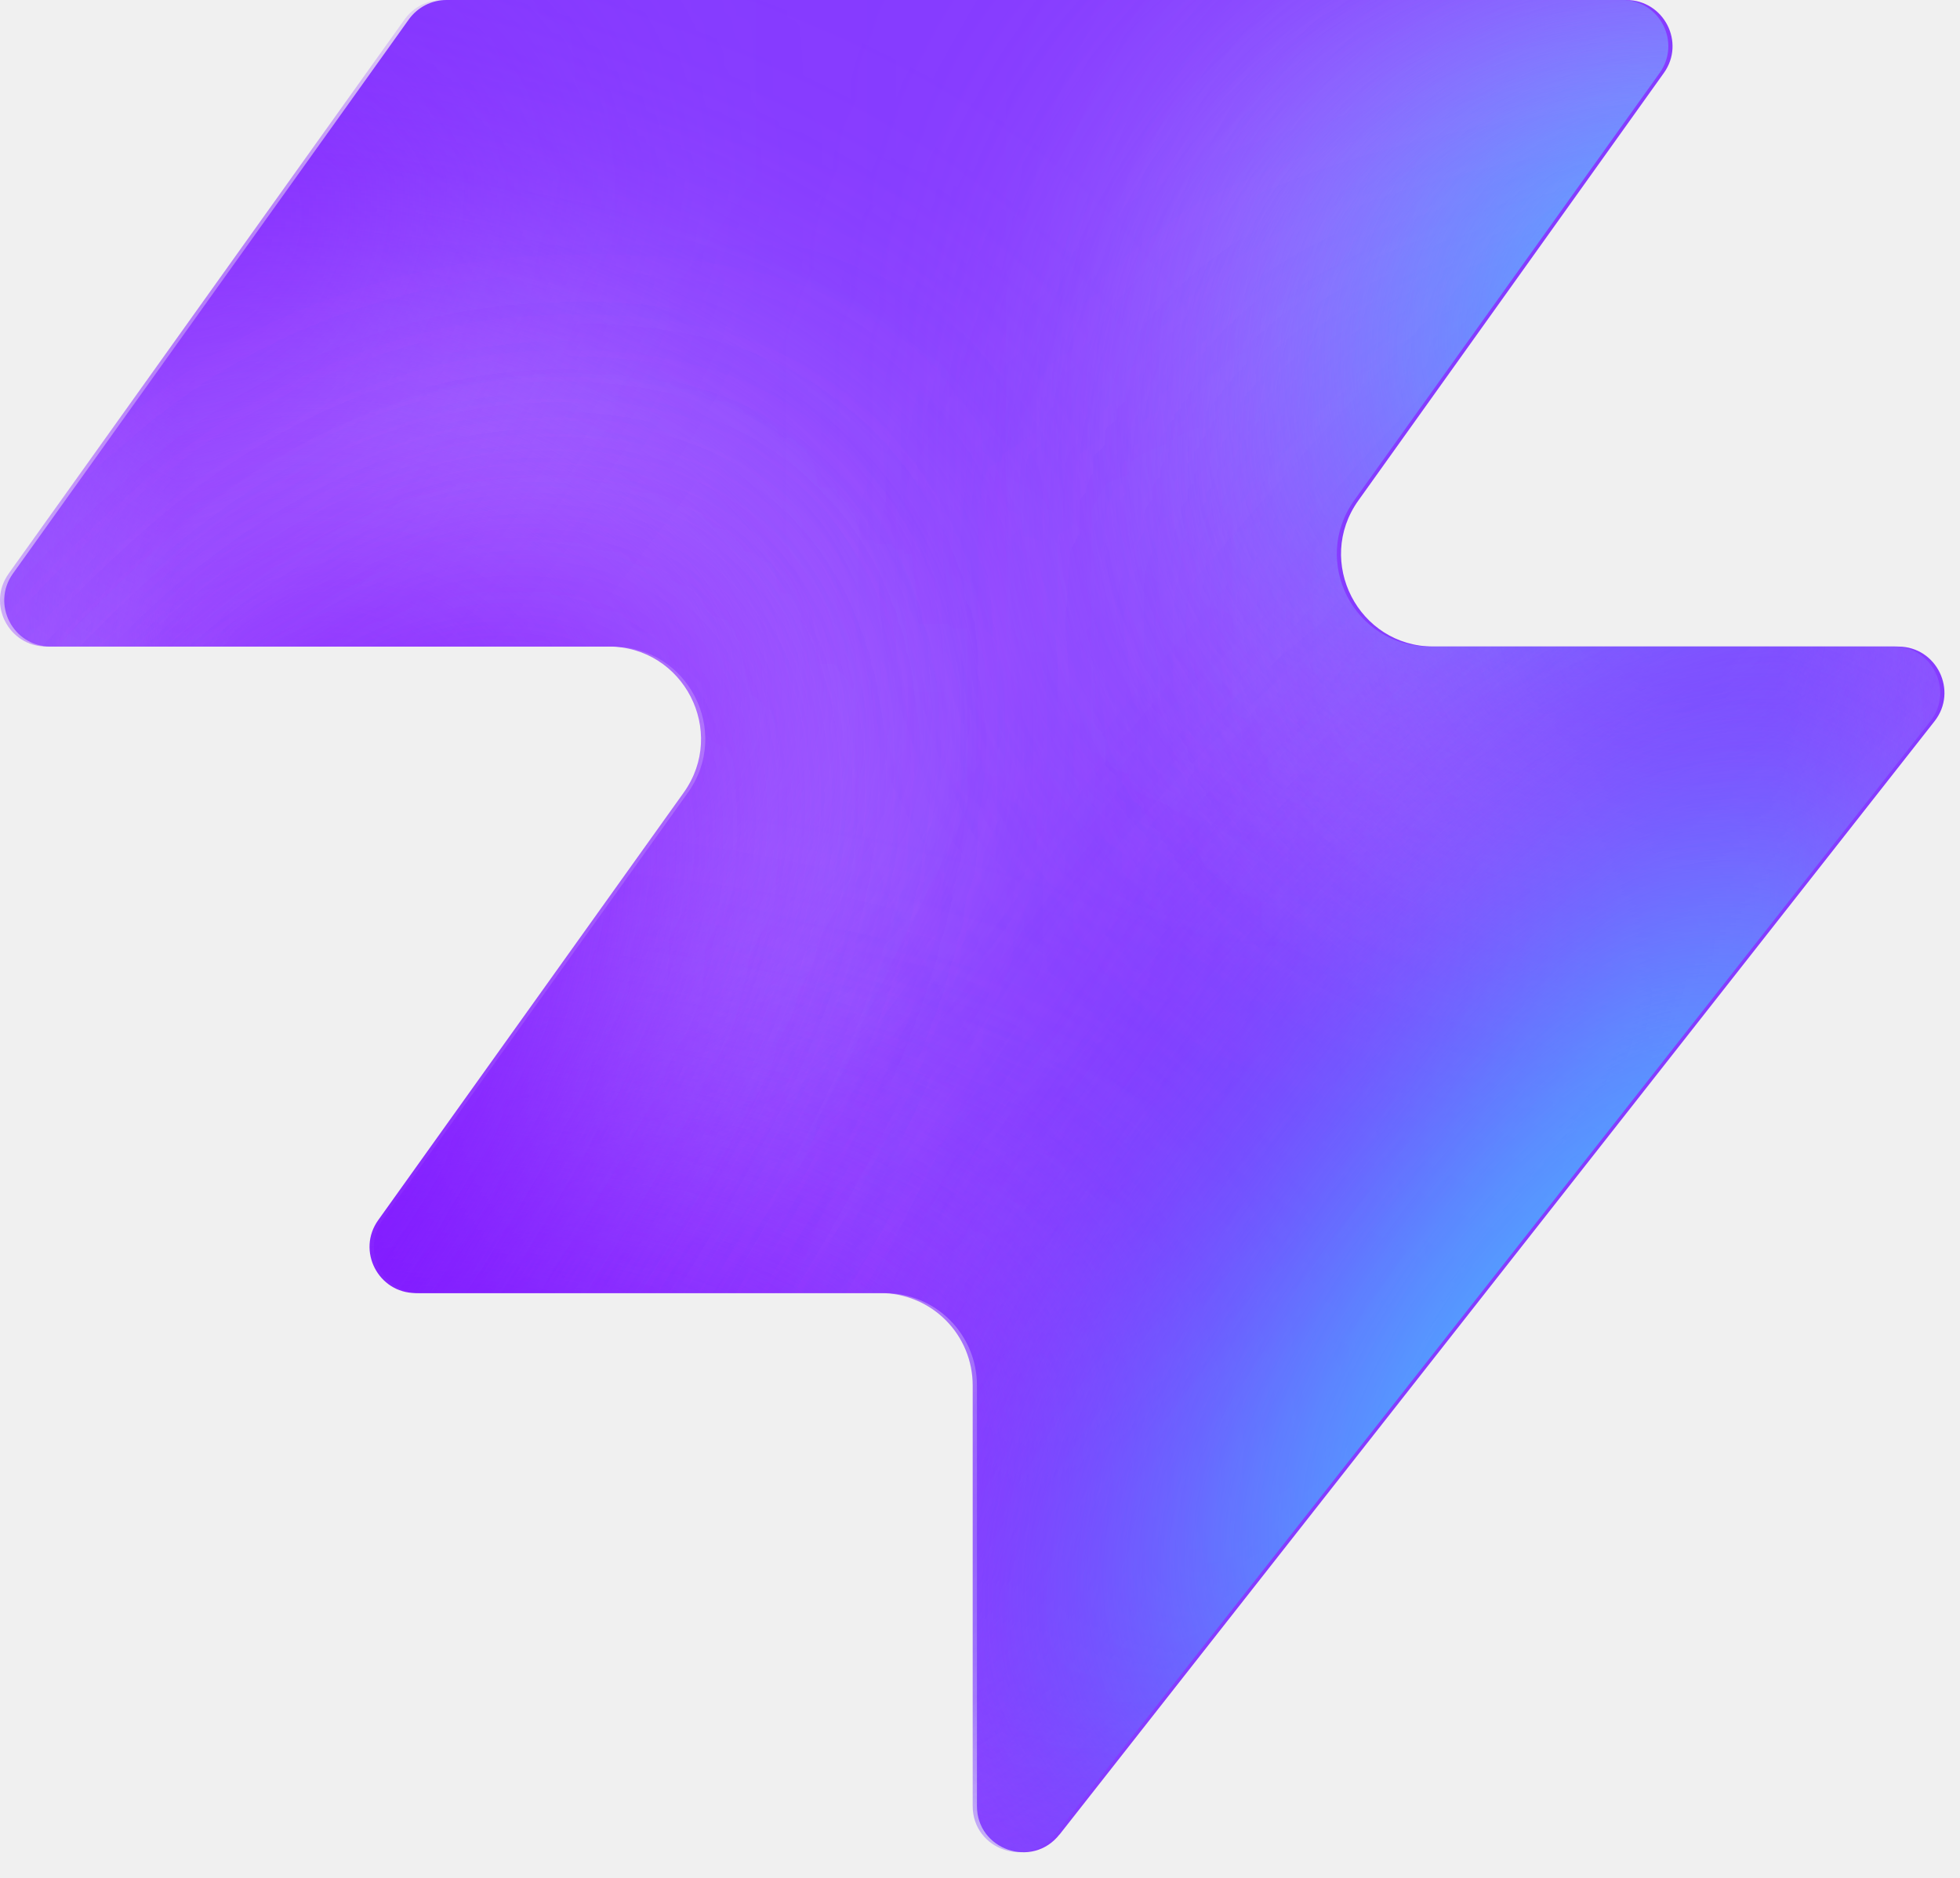
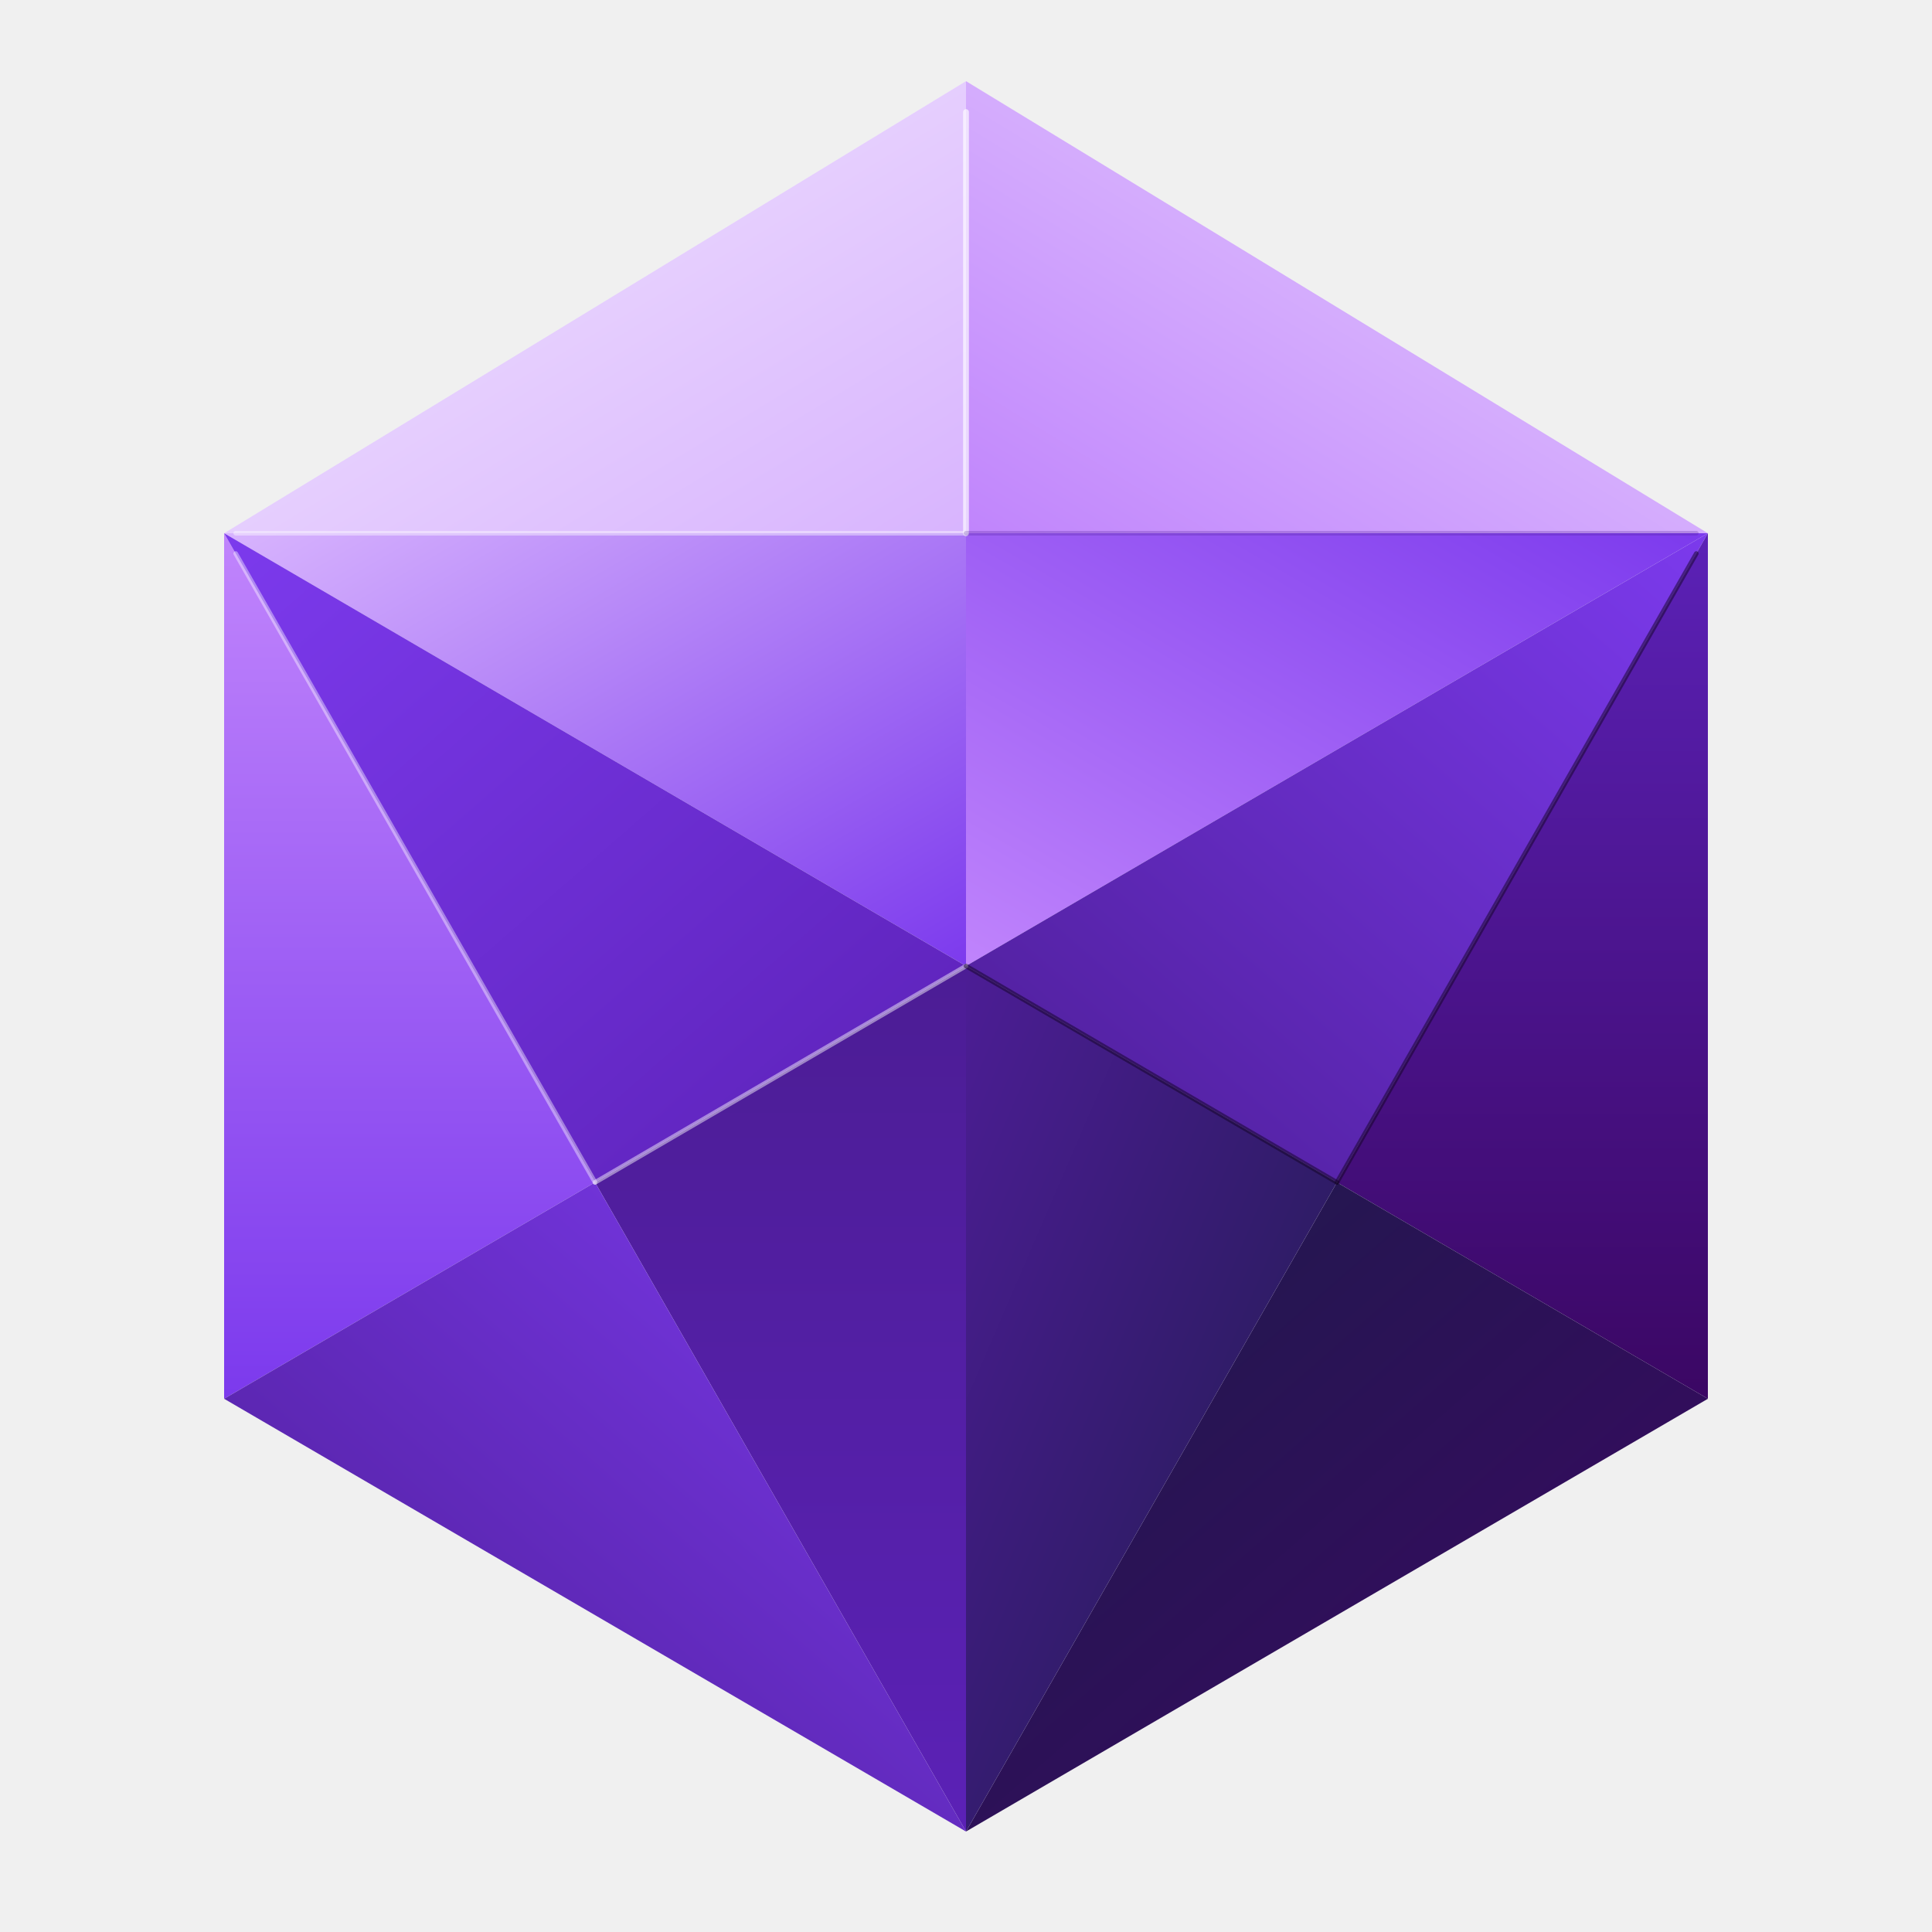
- <svg xmlns="http://www.w3.org/2000/svg" width="48" height="46" fill="none" viewBox="0 0 48 46">
-   <path fill="#863bff" d="M25.946 44.938c-.664.845-2.021.375-2.021-.698V33.937a2.26 2.26 0 0 0-2.262-2.262H10.287c-.92 0-1.456-1.04-.92-1.788l7.48-10.471c1.07-1.497 0-3.578-1.842-3.578H1.237c-.92 0-1.456-1.04-.92-1.788L10.013.474c.214-.297.556-.474.92-.474h28.894c.92 0 1.456 1.04.92 1.788l-7.48 10.471c-1.07 1.498 0 3.579 1.842 3.579h11.377c.943 0 1.473 1.088.89 1.83L25.947 44.94z" style="fill:#863bff;fill:color(display-p3 .525 .23 1);fill-opacity:1" />
-   <mask id="a" width="48" height="46" x="0" y="0" maskUnits="userSpaceOnUse" style="mask-type:alpha">
-     <path fill="#000" d="M25.842 44.938c-.664.844-2.021.375-2.021-.698V33.937a2.26 2.26 0 0 0-2.262-2.262H10.183c-.92 0-1.456-1.04-.92-1.788l7.48-10.471c1.07-1.498 0-3.579-1.842-3.579H1.133c-.92 0-1.456-1.04-.92-1.787L9.91.473c.214-.297.556-.474.92-.474h28.894c.92 0 1.456 1.04.92 1.788l-7.48 10.471c-1.07 1.498 0 3.578 1.842 3.578h11.377c.943 0 1.473 1.088.89 1.832L25.843 44.94z" style="fill:#000;fill-opacity:1" />
-   </mask>
-   <g mask="url(#a)">
-     <g filter="url(#b)">
-       <ellipse cx="5.508" cy="14.704" fill="#ede6ff" rx="5.508" ry="14.704" style="fill:#ede6ff;fill:color(display-p3 .927 .903 1);fill-opacity:1" transform="matrix(.00324 1 1 -.00324 -4.47 31.516)" />
-     </g>
-     <g filter="url(#c)">
-       <ellipse cx="10.399" cy="29.851" fill="#ede6ff" rx="10.399" ry="29.851" style="fill:#ede6ff;fill:color(display-p3 .927 .903 1);fill-opacity:1" transform="matrix(.00324 1 1 -.00324 -39.328 7.883)" />
-     </g>
-     <g filter="url(#d)">
-       <ellipse cx="5.508" cy="30.487" fill="#7e14ff" rx="5.508" ry="30.487" style="fill:#7e14ff;fill:color(display-p3 .492 .077 1);fill-opacity:1" transform="rotate(89.814 -25.913 -14.639)scale(1 -1)" />
-     </g>
-     <g filter="url(#e)">
-       <ellipse cx="5.508" cy="30.599" fill="#7e14ff" rx="5.508" ry="30.599" style="fill:#7e14ff;fill:color(display-p3 .492 .077 1);fill-opacity:1" transform="rotate(89.814 -32.644 -3.334)scale(1 -1)" />
-     </g>
-     <g filter="url(#f)">
-       <ellipse cx="5.508" cy="30.599" fill="#7e14ff" rx="5.508" ry="30.599" style="fill:#7e14ff;fill:color(display-p3 .492 .077 1);fill-opacity:1" transform="matrix(.00324 1 1 -.00324 -34.34 30.47)" />
-     </g>
-     <g filter="url(#g)">
-       <ellipse cx="14.072" cy="22.078" fill="#ede6ff" rx="14.072" ry="22.078" style="fill:#ede6ff;fill:color(display-p3 .927 .903 1);fill-opacity:1" transform="rotate(93.35 24.506 48.493)scale(-1 1)" />
-     </g>
-     <g filter="url(#h)">
-       <ellipse cx="3.47" cy="21.501" fill="#7e14ff" rx="3.47" ry="21.501" style="fill:#7e14ff;fill:color(display-p3 .492 .077 1);fill-opacity:1" transform="rotate(89.009 28.708 47.59)scale(-1 1)" />
-     </g>
-     <g filter="url(#i)">
-       <ellipse cx="3.47" cy="21.501" fill="#7e14ff" rx="3.47" ry="21.501" style="fill:#7e14ff;fill:color(display-p3 .492 .077 1);fill-opacity:1" transform="rotate(89.009 28.708 47.59)scale(-1 1)" />
-     </g>
-     <g filter="url(#j)">
-       <ellipse cx=".387" cy="8.972" fill="#7e14ff" rx="4.407" ry="29.108" style="fill:#7e14ff;fill:color(display-p3 .492 .077 1);fill-opacity:1" transform="rotate(39.51 .387 8.972)" />
-     </g>
-     <g filter="url(#k)">
-       <ellipse cx="47.523" cy="-6.092" fill="#7e14ff" rx="4.407" ry="29.108" style="fill:#7e14ff;fill:color(display-p3 .492 .077 1);fill-opacity:1" transform="rotate(37.892 47.523 -6.092)" />
-     </g>
-     <g filter="url(#l)">
-       <ellipse cx="41.412" cy="6.333" fill="#47bfff" rx="5.971" ry="9.665" style="fill:#47bfff;fill:color(display-p3 .28 .748 1);fill-opacity:1" transform="rotate(37.892 41.412 6.333)" />
-     </g>
-     <g filter="url(#m)">
-       <ellipse cx="-1.879" cy="38.332" fill="#7e14ff" rx="4.407" ry="29.108" style="fill:#7e14ff;fill:color(display-p3 .492 .077 1);fill-opacity:1" transform="rotate(37.892 -1.88 38.332)" />
-     </g>
-     <g filter="url(#n)">
-       <ellipse cx="-1.879" cy="38.332" fill="#7e14ff" rx="4.407" ry="29.108" style="fill:#7e14ff;fill:color(display-p3 .492 .077 1);fill-opacity:1" transform="rotate(37.892 -1.88 38.332)" />
-     </g>
-     <g filter="url(#o)">
-       <ellipse cx="35.651" cy="29.907" fill="#7e14ff" rx="4.407" ry="29.108" style="fill:#7e14ff;fill:color(display-p3 .492 .077 1);fill-opacity:1" transform="rotate(37.892 35.651 29.907)" />
-     </g>
-     <g filter="url(#p)">
-       <ellipse cx="38.418" cy="32.4" fill="#47bfff" rx="5.971" ry="15.297" style="fill:#47bfff;fill:color(display-p3 .28 .748 1);fill-opacity:1" transform="rotate(37.892 38.418 32.4)" />
-     </g>
+ <svg xmlns="http://www.w3.org/2000/svg" viewBox="0 0 500 500" width="100%" height="100%">
+   <defs>
+     <linearGradient id="top1" x1="0%" y1="0%" x2="100%" y2="100%">
+       <stop offset="0%" stop-color="#F3E8FF" />
+       <stop offset="100%" stop-color="#D8B4FE" />
+     </linearGradient>
+     <linearGradient id="top2" x1="100%" y1="0%" x2="0%" y2="100%">
+       <stop offset="0%" stop-color="#E9D5FF" />
+       <stop offset="100%" stop-color="#C084FC" />
+     </linearGradient>
+     <linearGradient id="top3" x1="0%" y1="100%" x2="100%" y2="0%">
+       <stop offset="0%" stop-color="#C084FC" />
+       <stop offset="100%" stop-color="#7C3AED" />
+     </linearGradient>
+     <linearGradient id="top4" x1="0%" y1="0%" x2="100%" y2="100%">
+       <stop offset="0%" stop-color="#D8B4FE" />
+       <stop offset="100%" stop-color="#7C3AED" />
+     </linearGradient>
+     <linearGradient id="left1" x1="0%" y1="0%" x2="0%" y2="100%">
+       <stop offset="0%" stop-color="#C084FC" />
+       <stop offset="100%" stop-color="#7C3AED" />
+     </linearGradient>
+     <linearGradient id="left2" x1="0%" y1="0%" x2="100%" y2="100%">
+       <stop offset="0%" stop-color="#7C3AED" />
+       <stop offset="100%" stop-color="#5B21B6" />
+     </linearGradient>
+     <linearGradient id="left3" x1="0%" y1="100%" x2="0%" y2="0%">
+       <stop offset="0%" stop-color="#5B21B6" />
+       <stop offset="100%" stop-color="#4C1D95" />
+     </linearGradient>
+     <linearGradient id="left4" x1="100%" y1="0%" x2="0%" y2="100%">
+       <stop offset="0%" stop-color="#7C3AED" />
+       <stop offset="100%" stop-color="#4C1D95" />
+     </linearGradient>
+     <linearGradient id="right1" x1="100%" y1="0%" x2="0%" y2="100%">
+       <stop offset="0%" stop-color="#7C3AED" />
+       <stop offset="100%" stop-color="#4C1D95" />
+     </linearGradient>
+     <linearGradient id="right2" x1="0%" y1="0%" x2="0%" y2="100%">
+       <stop offset="0%" stop-color="#5B21B6" />
+       <stop offset="100%" stop-color="#3B0764" />
+     </linearGradient>
+     <linearGradient id="right3" x1="100%" y1="100%" x2="0%" y2="0%">
+       <stop offset="0%" stop-color="#3B0764" />
+       <stop offset="100%" stop-color="#1E1B4B" />
+     </linearGradient>
+     <linearGradient id="right4" x1="0%" y1="0%" x2="100%" y2="100%">
+       <stop offset="0%" stop-color="#4C1D95" />
+       <stop offset="100%" stop-color="#1E1B4B" />
+     </linearGradient>
+   </defs>
+   <g>
+     <polygon points="250,21 58,138 250,138" fill="url(#top1)" />
+     <polygon points="250,21 442,138 250,138" fill="url(#top2)" />
+     <polygon points="442,138 250,250 250,138" fill="url(#top3)" />
+     <polygon points="58,138 250,250 250,138" fill="url(#top4)" />
+     <polygon points="58,138 154,306 58,362" fill="url(#left1)" />
+     <polygon points="58,138 250,250 154,306" fill="url(#left2)" />
+     <polygon points="250,250 250,474 154,306" fill="url(#left3)" />
+     <polygon points="58,362 250,474 154,306" fill="url(#left4)" />
+     <polygon points="250,250 442,138 346,306" fill="url(#right1)" />
+     <polygon points="442,138 442,362 346,306" fill="url(#right2)" />
+     <polygon points="442,362 250,474 346,306" fill="url(#right3)" />
+     <polygon points="250,250 250,474 346,306" fill="url(#right4)" />
+     <line x1="250" y1="29" x2="250" y2="138" stroke="#FFFFFF" stroke-width="1.5" stroke-linecap="round" opacity="0.65" />
+     <line x1="61" y1="138" x2="250" y2="138" stroke="#FFFFFF" stroke-width="1.2" stroke-linecap="round" opacity="0.4" />
+     <line x1="61" y1="143.25" x2="154" y2="306" stroke="#FFFFFF" stroke-width="1.2" stroke-linecap="round" opacity="0.4" />
+     <line x1="250" y1="250" x2="154" y2="306" stroke="#FFFFFF" stroke-width="1.2" stroke-linecap="round" opacity="0.45" />
+     <line x1="439" y1="143.25" x2="346" y2="306" stroke="#120224" stroke-width="1.2" stroke-linecap="round" opacity="0.5" />
+     <line x1="250" y1="250" x2="346" y2="306" stroke="#120224" stroke-width="1.2" stroke-linecap="round" opacity="0.5" />
+     <line x1="439" y1="138" x2="250" y2="138" stroke="#4C1D95" stroke-width="1.2" stroke-linecap="round" opacity="0.25" />
  </g>
-   <defs>
-     <filter id="b" width="60.045" height="41.654" x="-19.77" y="16.149" color-interpolation-filters="sRGB" filterUnits="userSpaceOnUse">
-       <feFlood flood-opacity="0" result="BackgroundImageFix" />
-       <feBlend in="SourceGraphic" in2="BackgroundImageFix" result="shape" />
-       <feGaussianBlur result="effect1_foregroundBlur_2002_17158" stdDeviation="7.659" />
-     </filter>
-     <filter id="c" width="90.34" height="51.437" x="-54.613" y="-7.533" color-interpolation-filters="sRGB" filterUnits="userSpaceOnUse">
-       <feFlood flood-opacity="0" result="BackgroundImageFix" />
-       <feBlend in="SourceGraphic" in2="BackgroundImageFix" result="shape" />
-       <feGaussianBlur result="effect1_foregroundBlur_2002_17158" stdDeviation="7.659" />
-     </filter>
-     <filter id="d" width="79.355" height="29.4" x="-49.64" y="2.03" color-interpolation-filters="sRGB" filterUnits="userSpaceOnUse">
-       <feFlood flood-opacity="0" result="BackgroundImageFix" />
-       <feBlend in="SourceGraphic" in2="BackgroundImageFix" result="shape" />
-       <feGaussianBlur result="effect1_foregroundBlur_2002_17158" stdDeviation="4.596" />
-     </filter>
-     <filter id="e" width="79.579" height="29.4" x="-45.045" y="20.029" color-interpolation-filters="sRGB" filterUnits="userSpaceOnUse">
-       <feFlood flood-opacity="0" result="BackgroundImageFix" />
-       <feBlend in="SourceGraphic" in2="BackgroundImageFix" result="shape" />
-       <feGaussianBlur result="effect1_foregroundBlur_2002_17158" stdDeviation="4.596" />
-     </filter>
-     <filter id="f" width="79.579" height="29.4" x="-43.513" y="21.178" color-interpolation-filters="sRGB" filterUnits="userSpaceOnUse">
-       <feFlood flood-opacity="0" result="BackgroundImageFix" />
-       <feBlend in="SourceGraphic" in2="BackgroundImageFix" result="shape" />
-       <feGaussianBlur result="effect1_foregroundBlur_2002_17158" stdDeviation="4.596" />
-     </filter>
-     <filter id="g" width="74.749" height="58.852" x="15.756" y="-17.901" color-interpolation-filters="sRGB" filterUnits="userSpaceOnUse">
-       <feFlood flood-opacity="0" result="BackgroundImageFix" />
-       <feBlend in="SourceGraphic" in2="BackgroundImageFix" result="shape" />
-       <feGaussianBlur result="effect1_foregroundBlur_2002_17158" stdDeviation="7.659" />
-     </filter>
-     <filter id="h" width="61.377" height="25.362" x="23.548" y="2.284" color-interpolation-filters="sRGB" filterUnits="userSpaceOnUse">
-       <feFlood flood-opacity="0" result="BackgroundImageFix" />
-       <feBlend in="SourceGraphic" in2="BackgroundImageFix" result="shape" />
-       <feGaussianBlur result="effect1_foregroundBlur_2002_17158" stdDeviation="4.596" />
-     </filter>
-     <filter id="i" width="61.377" height="25.362" x="23.548" y="2.284" color-interpolation-filters="sRGB" filterUnits="userSpaceOnUse">
-       <feFlood flood-opacity="0" result="BackgroundImageFix" />
-       <feBlend in="SourceGraphic" in2="BackgroundImageFix" result="shape" />
-       <feGaussianBlur result="effect1_foregroundBlur_2002_17158" stdDeviation="4.596" />
-     </filter>
-     <filter id="j" width="56.045" height="63.649" x="-27.636" y="-22.853" color-interpolation-filters="sRGB" filterUnits="userSpaceOnUse">
-       <feFlood flood-opacity="0" result="BackgroundImageFix" />
-       <feBlend in="SourceGraphic" in2="BackgroundImageFix" result="shape" />
-       <feGaussianBlur result="effect1_foregroundBlur_2002_17158" stdDeviation="4.596" />
-     </filter>
-     <filter id="k" width="54.814" height="64.646" x="20.116" y="-38.415" color-interpolation-filters="sRGB" filterUnits="userSpaceOnUse">
-       <feFlood flood-opacity="0" result="BackgroundImageFix" />
-       <feBlend in="SourceGraphic" in2="BackgroundImageFix" result="shape" />
-       <feGaussianBlur result="effect1_foregroundBlur_2002_17158" stdDeviation="4.596" />
-     </filter>
-     <filter id="l" width="33.541" height="35.313" x="24.641" y="-11.323" color-interpolation-filters="sRGB" filterUnits="userSpaceOnUse">
-       <feFlood flood-opacity="0" result="BackgroundImageFix" />
-       <feBlend in="SourceGraphic" in2="BackgroundImageFix" result="shape" />
-       <feGaussianBlur result="effect1_foregroundBlur_2002_17158" stdDeviation="4.596" />
-     </filter>
-     <filter id="m" width="54.814" height="64.646" x="-29.286" y="6.009" color-interpolation-filters="sRGB" filterUnits="userSpaceOnUse">
-       <feFlood flood-opacity="0" result="BackgroundImageFix" />
-       <feBlend in="SourceGraphic" in2="BackgroundImageFix" result="shape" />
-       <feGaussianBlur result="effect1_foregroundBlur_2002_17158" stdDeviation="4.596" />
-     </filter>
-     <filter id="n" width="54.814" height="64.646" x="-29.286" y="6.009" color-interpolation-filters="sRGB" filterUnits="userSpaceOnUse">
-       <feFlood flood-opacity="0" result="BackgroundImageFix" />
-       <feBlend in="SourceGraphic" in2="BackgroundImageFix" result="shape" />
-       <feGaussianBlur result="effect1_foregroundBlur_2002_17158" stdDeviation="4.596" />
-     </filter>
-     <filter id="o" width="54.814" height="64.646" x="8.244" y="-2.416" color-interpolation-filters="sRGB" filterUnits="userSpaceOnUse">
-       <feFlood flood-opacity="0" result="BackgroundImageFix" />
-       <feBlend in="SourceGraphic" in2="BackgroundImageFix" result="shape" />
-       <feGaussianBlur result="effect1_foregroundBlur_2002_17158" stdDeviation="4.596" />
-     </filter>
-     <filter id="p" width="39.409" height="43.623" x="18.713" y="10.588" color-interpolation-filters="sRGB" filterUnits="userSpaceOnUse">
-       <feFlood flood-opacity="0" result="BackgroundImageFix" />
-       <feBlend in="SourceGraphic" in2="BackgroundImageFix" result="shape" />
-       <feGaussianBlur result="effect1_foregroundBlur_2002_17158" stdDeviation="4.596" />
-     </filter>
-   </defs>
</svg>
